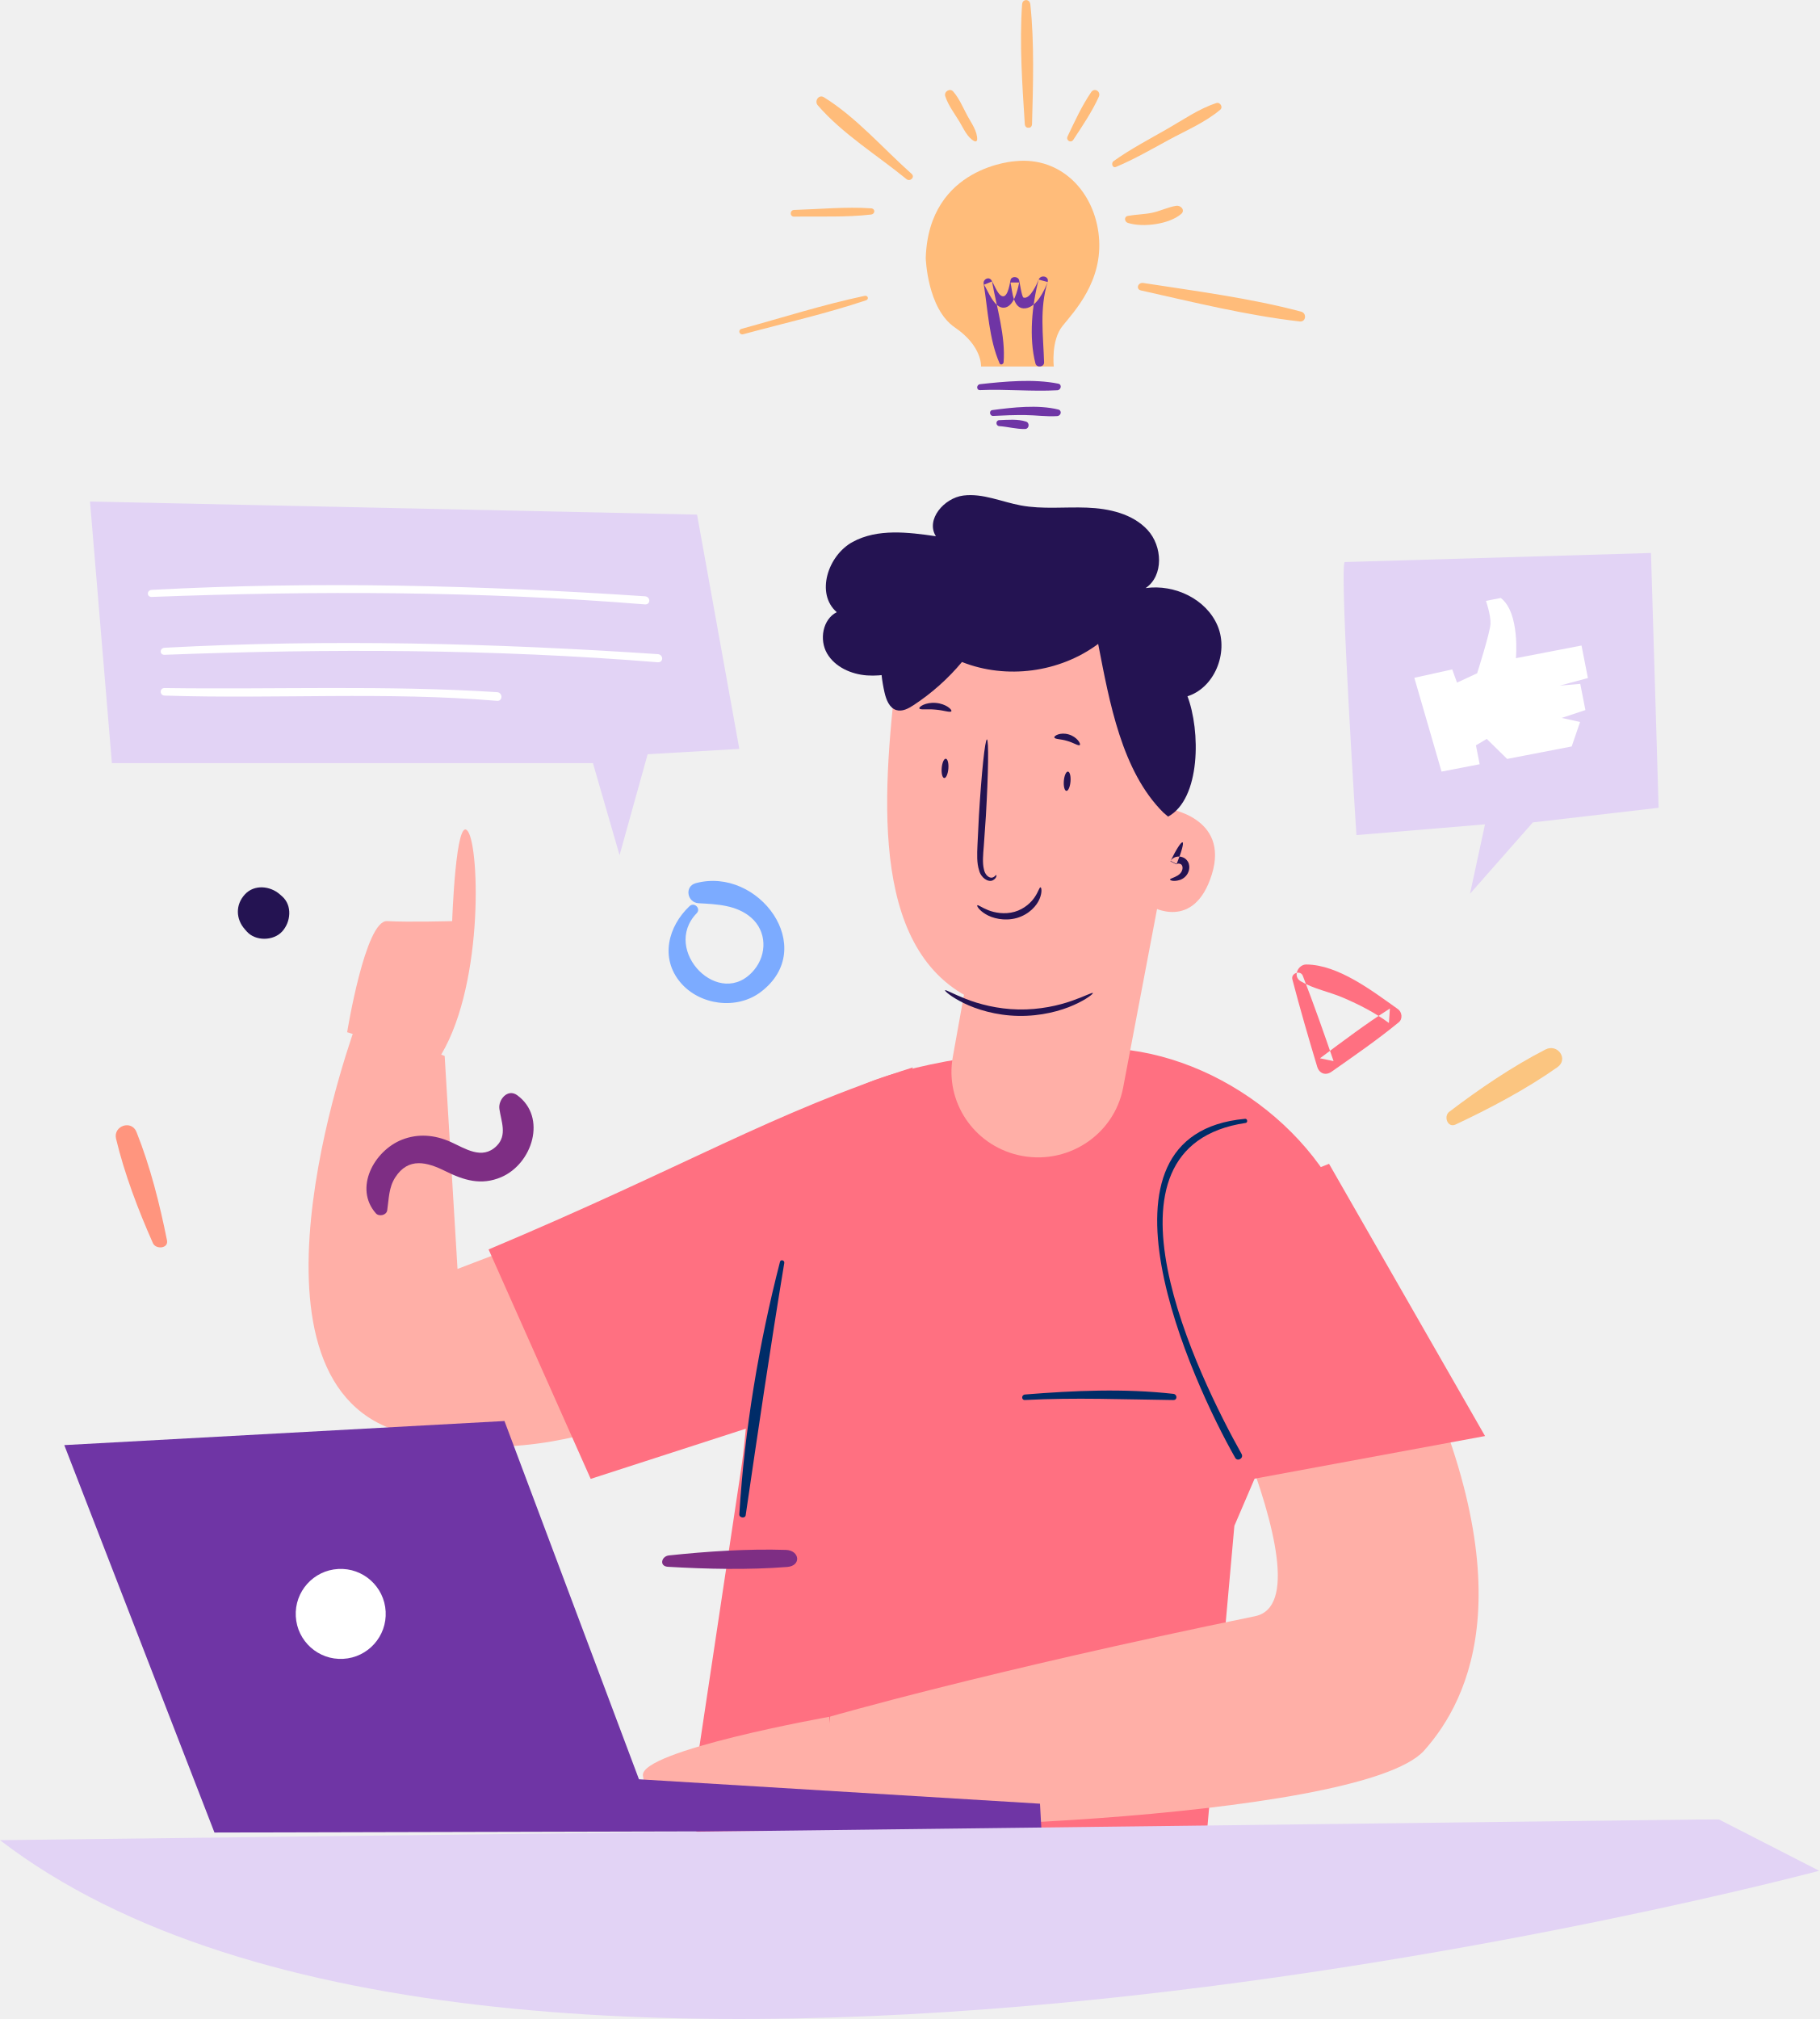
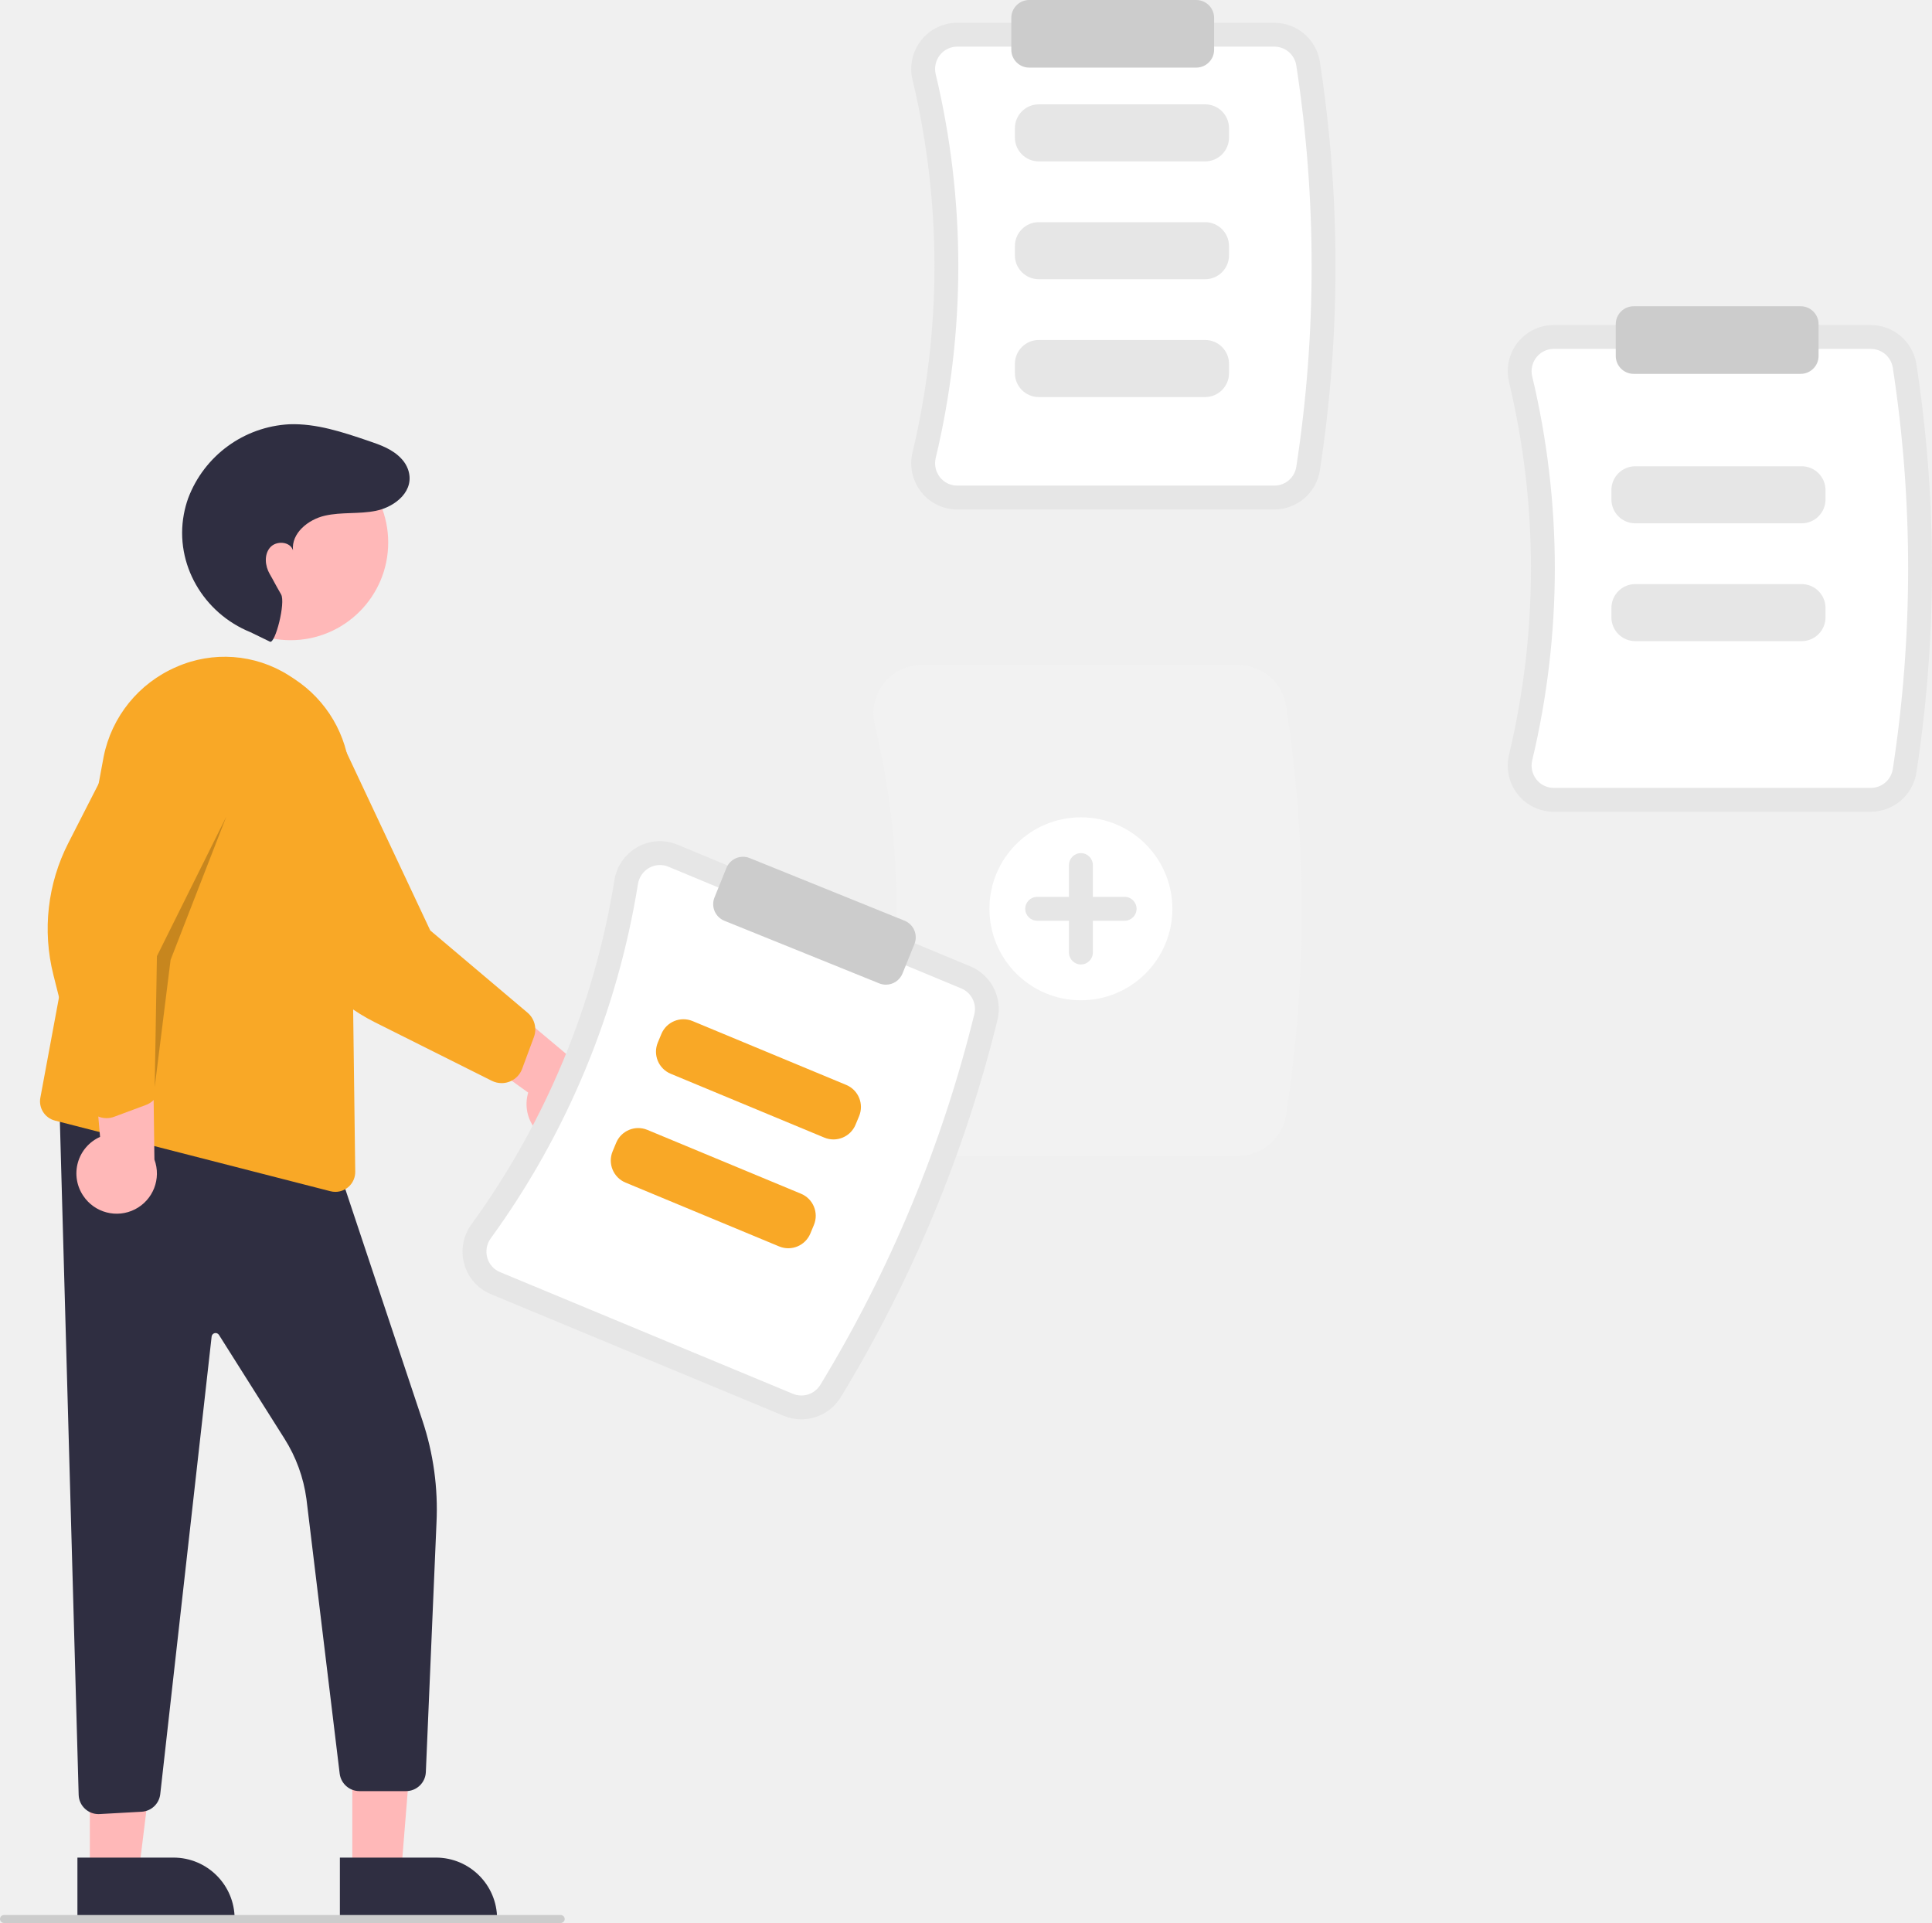
- <svg xmlns="http://www.w3.org/2000/svg" xmlns:xlink="http://www.w3.org/1999/xlink" width="283px" height="314px" viewBox="0 0 283 314" version="1.1">
-   <defs>
-     <polygon id="path-1" points="0 0.935 282.979 0.935 282.979 32 0 32" />
-     <polygon id="path-3" points="0.761 0.008 2.761 0.008 2.761 19.892 0.761 19.892" />
-   </defs>
-   <g id="Page-1" stroke="none" stroke-width="1" fill="none" fill-rule="evenodd">
-     <g id="03" transform="translate(-66, -98)">
-       <g id="Group-109" transform="translate(66, 98)">
-         <path d="M107.256,140.927 C103.921,144.082 102.654,148.993 105.832,152.782 C108.825,156.351 114.619,157.108 118.356,154.262 C127.38,147.398 117.975,134.73 108.236,137.352 C106.43,137.837 106.882,140.371 108.662,140.471 C111.511,140.63 114.557,140.739 116.833,142.704 C119.277,144.818 119.33,148.391 117.325,150.821 C112.018,157.254 102.797,147.781 108.371,142.029 C109.076,141.303 107.992,140.231 107.256,140.927" id="Fill-1" fill="#7CABFF" />
-         <path d="M201.028,152.315 C202.22,156.874 203.529,161.384 204.889,165.892 C205.218,166.977 206.213,167.316 207.115,166.682 C210.664,164.193 214.218,161.746 217.579,158.99 C218.226,158.46 218.085,157.392 217.445,156.938 C213.508,154.148 208.189,150.03 203.192,150 C201.922,149.994 201.033,151.839 202.321,152.607 C204.34,153.807 206.754,154.235 208.907,155.16 C211.395,156.226 213.857,157.477 216.049,159.097 C216.101,158.349 216.148,157.598 216.198,156.85 C212.438,159.242 208.901,161.919 205.325,164.587 C206.029,164.732 206.733,164.879 207.437,165.024 C205.911,160.572 204.346,156.149 202.655,151.761 C202.298,150.836 200.774,151.343 201.028,152.315" id="Fill-3" fill="#FF7081" />
-         <path d="M226.412,174.89 C231.83,172.343 237.374,169.415 242.255,165.977 C244.046,164.714 242.281,162.25 240.392,163.222 C235.174,165.904 230.088,169.371 225.433,172.907 C224.501,173.617 225.187,175.467 226.412,174.89" id="Fill-5" fill="#FBC580" />
-         <path d="M25.977,192.91 C24.848,187.274 23.378,181.424 21.235,176.061 C20.448,174.09 17.575,175.113 18.053,177.101 C19.367,182.588 21.484,188.147 23.78,193.325 C24.241,194.364 26.233,194.186 25.977,192.91" id="Fill-7" fill="#FF957E" />
-         <path d="M43.882,139.402 L43.539,139.1 C42.031,137.767 39.558,137.506 38.091,139.1 C36.609,140.711 36.664,142.924 38.091,144.535 C38.193,144.649 38.293,144.761 38.393,144.877 C39.744,146.396 42.524,146.353 43.882,144.877 C45.233,143.408 45.507,140.835 43.882,139.402" id="Fill-9" fill="#241352" />
-         <path d="M187.002,293.19 C187.002,293.19 129.925,306.421 107,283.573 L115.203,229.001 C117.696,213.314 116.21,183.134 128.264,172.427 C130.596,170.354 132.842,169.323 132.842,169.323 C141.298,165.253 156.341,163.055 170.787,163 C188.334,162.933 206.394,176.155 211,193.028 L192.008,237.299 L187.002,293.19 Z" id="Fill-11" fill="#FF7081" />
-         <path d="M182.335,199.783 C182.335,199.783 207.935,248.749 195.226,251.356 C153.404,259.934 129.132,266.969 129.132,266.969 L127,283.093 C127.623,285.531 211.607,283.425 221.555,272.22 C228.578,264.309 237.916,246.028 218.051,206.46 L212.016,193 L182.335,199.783 Z" id="Fill-13" fill="#FFAFA7" />
-         <path d="M135,172.907 L71.166,197.349 L69.168,164.228 L55.502,159 C55.502,159 35.685,212.164 60.468,222.062 C85.252,231.962 113.177,213.67 113.177,213.67 L135,172.907 Z" id="Fill-15" fill="#FFAFA7" />
-         <path d="M142,166 C120.03,173.052 106.928,181.317 76,194.315 L91.882,230 L119.255,221.145 L142,166 Z" id="Fill-17" fill="#FF7081" />
-         <polyline id="Fill-19" fill="#FF7081" points="179.006 192.407 194.978 230 231 223.337 206.732 181 178 192.407" />
-         <path d="M159.435,217.734 C167.16,217.328 174.79,217.644 182.509,217.74 C183.184,217.75 183.143,216.848 182.509,216.776 C174.902,215.916 167.048,216.26 159.435,216.878 C158.861,216.926 158.849,217.766 159.435,217.734" id="Fill-21" fill="#002C68" />
-         <path d="M193.684,174.001 C167.713,176.368 185.477,215.015 192.133,226.715 C192.501,227.367 193.497,226.783 193.131,226.127 C186.515,214.306 168.812,178.34 193.769,174.641 C194.126,174.588 194.047,173.967 193.684,174.001" id="Fill-23" fill="#002C68" />
-         <path d="M121.326,196.244 C118.03,209.038 115.817,222.343 115.001,235.517 C114.966,236.062 115.912,236.2 115.993,235.648 C117.909,222.55 119.836,209.488 121.995,196.421 C122.064,196.005 121.437,195.813 121.326,196.244" id="Fill-25" fill="#002C68" />
-         <path d="M183.297,125 C183.698,119.45 184.104,113.9 184.506,108.349 C188.881,107.12 191.157,101.54 189.409,97.355 C187.664,93.171 182.707,90.821 178.205,91.462 C181.045,89.534 180.829,84.93 178.498,82.413 C176.167,79.897 172.516,79.081 169.082,78.949 C165.649,78.817 162.175,79.232 158.797,78.608 C155.806,78.052 152.875,76.686 149.856,77.066 C146.837,77.447 143.951,80.835 145.579,83.398 C141.225,82.761 136.514,82.181 132.644,84.276 C128.775,86.37 126.833,92.329 130.157,95.206 C127.961,96.322 127.412,99.492 128.647,101.621 C129.882,103.747 132.411,104.866 134.868,105.043 C137.328,105.217 139.767,104.597 142.154,103.982" id="Fill-27" fill="#241352" />
-         <path d="M182.445,114.257 L181.58,125.747 C181.58,125.747 191.264,127.065 188.506,135.975 C185.743,144.885 179.119,140.987 179.119,140.987 C179.119,140.987 177.461,163.822 154.271,156.582 C135.814,150.818 136.942,126.713 139.285,106.162 C140.194,98.2 147.66,92.725 155.459,94.257 L169.401,96.997 C177.461,98.58 183.067,106 182.445,114.257" id="Fill-29" fill="#FFAFA7" />
-         <path d="M181,136 L174.705,169.15 C173.285,176.618 165.83,181.396 158.343,179.634 C151.406,177.999 146.963,171.308 148.209,164.374 L151.626,145.374 L181,136 Z" id="Fill-31" fill="#FFAFA7" />
-         <path d="M154.978,136.089 C155.015,136.076 155.084,136.575 154.41,136.92 C153.711,137.248 152.589,136.533 152.301,135.359 C151.927,134.228 151.983,132.859 152.044,131.453 C152.118,129.958 152.195,128.433 152.274,126.833 C152.666,120.279 153.219,114.983 153.52,115 C153.815,115.022 153.742,120.349 153.354,126.905 C153.242,128.501 153.139,130.028 153.035,131.521 C152.917,132.94 152.807,134.178 153.033,135.131 C153.197,136.094 153.864,136.566 154.298,136.494 C154.742,136.415 154.904,136.028 154.978,136.089" id="Fill-33" fill="#241352" />
-         <path d="M147.005,154.015 C147.113,153.888 148.247,154.578 150.243,155.356 C152.221,156.137 155.134,156.936 158.433,156.996 C161.737,157.057 164.683,156.368 166.698,155.659 C168.729,154.956 169.895,154.309 169.995,154.44 C170.079,154.534 169.06,155.402 167.029,156.306 C165.02,157.211 161.921,158.062 158.409,157.996 C154.9,157.933 151.846,156.967 149.879,155.989 C147.895,155.01 146.92,154.105 147.005,154.015" id="Fill-35" fill="#241352" />
-         <path d="M152.021,140.794 C152.154,140.692 152.687,141.147 153.703,141.545 C154.694,141.948 156.263,142.245 157.813,141.808 C159.362,141.362 160.441,140.313 160.983,139.476 C161.544,138.628 161.676,137.985 161.854,138 C161.988,137.998 162.156,138.71 161.713,139.78 C161.294,140.823 160.11,142.206 158.164,142.77 C156.208,143.315 154.337,142.801 153.308,142.169 C152.242,141.529 151.909,140.862 152.021,140.794" id="Fill-37" fill="#241352" />
-         <path d="M182,136.794 C181.986,136.628 182.566,136.546 183.209,136.151 C183.53,135.947 183.809,135.657 183.91,135.251 C184.013,134.838 183.895,134.453 183.572,134.35 C183.306,134.247 183.053,134.333 182.994,134.43 L182.059,133.949 C182.935,132.149 183.718,130.905 183.948,131.006 C184.174,131.107 183.777,132.518 183.024,134.373 L182.091,133.89 C182.483,133.226 183.342,133.075 183.963,133.327 C184.418,133.476 184.819,133.93 184.927,134.359 C185.055,134.796 185.001,135.218 184.87,135.567 C184.614,136.279 184.009,136.697 183.543,136.85 C182.568,137.157 181.996,136.917 182,136.794" id="Fill-39" fill="#241352" />
-         <path d="M164.007,114.698 C163.908,114.44 164.936,113.834 166.234,114.22 C167.535,114.598 168.162,115.69 167.964,115.862 C167.771,116.066 167.019,115.512 165.997,115.228 C164.986,114.914 164.083,114.982 164.007,114.698" id="Fill-41" fill="#241352" />
-         <path d="M143.01,110.176 C142.882,109.928 144.01,109.176 145.588,109.322 C147.167,109.456 148.149,110.396 147.981,110.616 C147.822,110.866 146.794,110.46 145.5,110.36 C144.205,110.23 143.124,110.45 143.01,110.176" id="Fill-43" fill="#241352" />
-         <path d="M180.968,126.379 C174.485,119.934 172.58,109.197 170.821,100.144 C164.818,104.602 156.558,105.698 149.636,102.956 C147.462,105.56 144.91,107.833 142.089,109.678 C141.286,110.203 140.334,110.714 139.422,110.432 C138.334,110.097 137.85,108.826 137.59,107.698 C136.762,104.086 136.733,100.22 137.968,96.733 C139.204,93.244 141.792,90.181 145.186,88.842 C148.811,87.409 152.892,88.032 156.655,89.027 C162.325,90.527 167.791,92.829 172.848,95.848 C177.808,98.81 182.574,102.731 184.677,108.188 C186.782,113.642 186.773,124.242 181.699,127" id="Fill-45" fill="#241352" />
-         <path d="M165.882,123 C165.594,122.982 165.416,122.294 165.48,121.466 C165.546,120.637 165.832,119.982 166.118,120 C166.406,120.018 166.586,120.706 166.518,121.534 C166.454,122.361 166.168,123.018 165.882,123" id="Fill-47" fill="#241352" />
-         <path d="M146.881,121 C146.593,120.982 146.415,120.294 146.481,119.466 C146.545,118.637 146.831,117.982 147.117,118 C147.405,118.018 147.585,118.706 147.519,119.534 C147.453,120.361 147.169,121.018 146.881,121" id="Fill-49" fill="#241352" />
-         <path d="M54,160.531 C54,160.531 56.826,143.066 60.205,143.254 C63.583,143.442 70.336,143.254 70.336,143.254 C70.336,143.254 70.9,126.642 72.778,129.285 C74.653,131.928 75.243,154.278 68.006,165 L54,160.531 Z" id="Fill-51" fill="#FFAFA7" />
-         <path d="M129,267 C129,267 99.428,272.263 100.008,276.165 C100.585,280.066 102.662,284 102.662,284 L129,283.37 L129,267 Z" id="Fill-53" fill="#FFAFA7" />
-         <polygon id="Fill-55" fill="#6F35A5" points="162 284.691 161.771 280.515 99.39 276.718 78.469 221 10 224.747 33.359 285" />
-         <path d="M48.008,251.274 C48.16,254.031 50.518,256.143 53.277,255.992 C56.034,255.84 58.147,253.483 57.992,250.724 C57.841,247.967 55.484,245.855 52.727,246.008 C49.968,246.16 47.857,248.518 48.008,251.274" id="Fill-57" fill="#FFFFFF" />
-         <path d="M46.011,251.385 C46.224,255.245 49.526,258.202 53.385,257.989 C57.246,257.778 60.201,254.476 59.989,250.615 C59.778,246.755 56.476,243.798 52.615,244.011 C48.755,244.222 45.798,247.524 46.011,251.385" id="Fill-59" fill="#FFFFFF" />
-         <g id="Group-63" transform="translate(0, 282)">
-           <mask id="mask-2" fill="white">
-             <use xlink:href="#path-1" />
-           </mask>
-           <g id="Clip-62" />
-           <path d="M-0.001,4.188 L267.325,0.935 L282.979,8.949 C282.979,8.949 77.762,63.857 -0.001,4.188" id="Fill-61" fill="#E2D3F5" mask="url(#mask-2)" />
-         </g>
-         <path d="M158.032,25.057 C158.032,25.057 144.454,25.732 144,40.129 C144,40.129 144.228,48.001 148.528,50.925 C152.827,53.848 152.6,57 152.6,57 L163.914,57 C163.914,57 163.463,52.951 165.273,50.7 C167.083,48.45 171.609,43.728 170.932,36.755 C170.252,29.78 165.045,24.382 158.032,25.057" id="Fill-64" fill="#FFBC7A" />
-         <path d="M152.458,60.673 C156.455,60.493 160.499,60.919 164.471,60.695 C165.043,60.661 165.239,59.795 164.613,59.669 C160.752,58.893 156.339,59.323 152.458,59.747 C151.863,59.811 151.832,60.701 152.458,60.673" id="Fill-66" fill="#6F35A5" />
-         <path d="M154.486,64.689 C156.141,64.599 157.808,64.535 159.467,64.551 C161.118,64.567 162.81,64.823 164.451,64.711 C165.054,64.669 165.24,63.841 164.6,63.685 C161.424,62.909 157.562,63.357 154.353,63.779 C153.804,63.853 153.932,64.719 154.486,64.689" id="Fill-68" fill="#6F35A5" />
-         <path d="M155.435,66.272 C156.758,66.366 158.124,66.75 159.442,66.722 C160.094,66.706 160.213,65.762 159.593,65.562 C158.313,65.148 156.762,65.292 155.435,65.346 C154.851,65.37 154.859,66.23 155.435,66.272" id="Fill-70" fill="#6F35A5" />
-         <path d="M156.111,56.351 C156.437,52.277 155.025,47.77 154.309,43.772 C153.897,43.941 153.488,44.108 153.077,44.278 C153.671,45.223 154.655,47.952 156.167,47.854 C157.73,47.753 158.311,45.043 158.529,43.939 L157.182,43.939 C157.484,45.198 157.521,48.233 159.554,47.945 C161.276,47.702 162.436,45.219 162.962,43.857 C162.499,43.732 162.031,43.607 161.563,43.482 C160.523,47.467 160.024,52.512 161.064,56.527 C161.252,57.25 162.431,57.106 162.409,56.351 C162.281,52.129 161.674,47.996 162.962,43.857 C163.241,42.968 161.896,42.653 161.563,43.482 C161.371,43.952 160.259,46.626 159.206,46.281 C158.94,46.194 158.59,43.81 158.529,43.58 C158.374,42.956 157.306,42.907 157.182,43.58 C157.029,44.398 156.679,46.628 155.686,45.961 C155.112,45.576 154.605,44.204 154.241,43.616 C153.826,42.943 152.896,43.419 153.009,44.121 C153.66,48.119 153.839,52.777 155.491,56.516 C155.634,56.838 156.089,56.635 156.111,56.351" id="Fill-72" fill="#6F35A5" />
-         <path d="M115.625,51.977 C121.969,50.261 128.516,48.782 134.71,46.705 C135.205,46.538 135.024,45.9 134.486,46.014 C128.029,47.377 121.69,49.409 115.353,51.142 C114.733,51.312 114.997,52.147 115.625,51.977" id="Fill-74" fill="#FFBC7A" />
-         <path d="M123.544,33.692 C127.485,33.618 131.586,33.826 135.496,33.364 C136.153,33.286 136.183,32.446 135.496,32.4 C131.566,32.126 127.482,32.534 123.544,32.652 C122.822,32.674 122.815,33.706 123.544,33.692" id="Fill-76" fill="#FFBC7A" />
-         <path d="M141.81,27.045 C137.396,23.122 133.182,18.226 128.153,15.122 C127.365,14.636 126.632,15.716 127.204,16.378 C131.061,20.838 136.473,24.152 141.01,27.861 C141.569,28.319 142.369,27.54 141.81,27.045" id="Fill-78" fill="#FFBC7A" />
-         <path d="M151.999,21.709 C152.041,20.404 151.1,19.15 150.511,18.064 C149.815,16.78 149.213,15.292 148.255,14.217 C147.77,13.675 146.791,14.229 147.04,14.982 C147.504,16.387 148.46,17.634 149.218,18.879 C149.857,19.94 150.477,21.422 151.581,21.966 C151.773,22.061 151.99,21.95 151.999,21.709" id="Fill-80" fill="#FFBC7A" />
-         <g id="Group-84" transform="translate(158, 0)">
-           <mask id="mask-4" fill="white">
-             <use xlink:href="#path-3" />
-           </mask>
-           <g id="Clip-83" />
-           <path d="M2.532,19.293 C2.702,13.199 2.91,6.753 2.27,0.691 C2.174,-0.206 1.05,-0.235 0.986,0.691 C0.566,6.777 1.014,13.207 1.408,19.293 C1.458,20.084 2.51,20.1 2.532,19.293" id="Fill-82" fill="#FFBC7A" mask="url(#mask-4)" />
-         </g>
-         <path d="M166.948,21.749 C168.366,19.589 169.842,17.424 170.919,15.057 C171.301,14.222 170.243,13.582 169.73,14.334 C168.272,16.472 167.179,18.871 166.062,21.213 C165.772,21.827 166.575,22.317 166.948,21.749" id="Fill-85" fill="#FFBC7A" />
-         <path d="M173.588,25.96 C176.433,24.767 179.112,23.217 181.819,21.745 C184.491,20.294 187.484,19.031 189.812,17.063 C190.286,16.66 189.781,15.839 189.206,16.028 C186.481,16.912 184.016,18.651 181.536,20.065 C178.73,21.667 175.841,23.186 173.208,25.065 C172.797,25.358 173.033,26.191 173.588,25.96" id="Fill-87" fill="#FFBC7A" />
-         <path d="M175.445,34.669 C177.82,35.421 181.902,34.866 183.745,33.264 C184.387,32.707 183.703,31.89 182.94,32.012 C181.673,32.212 180.504,32.817 179.242,33.084 C177.986,33.349 176.701,33.345 175.445,33.578 C174.797,33.699 174.909,34.497 175.445,34.669" id="Fill-89" fill="#FFBC7A" />
-         <path d="M177.484,45.172 C185.563,46.98 193.9,49.046 202.165,49.993 C203.163,50.107 203.298,48.709 202.398,48.469 C194.479,46.362 185.977,45.269 177.842,44.01 C177.006,43.882 176.629,44.98 177.484,45.172" id="Fill-91" fill="#FFBC7A" />
-         <path d="M60.229,188.242 C60.505,186.432 60.452,184.708 61.48,183.111 C63.531,179.93 66.441,180.731 69.258,182.129 C72.13,183.555 74.832,184.408 77.954,183.078 C82.829,180.997 85.115,173.749 80.465,170.34 C78.959,169.235 77.476,171.058 77.678,172.454 C77.958,174.404 78.94,176.548 77.245,178.225 C74.98,180.467 72.323,178.585 70.062,177.579 C67.619,176.493 65.024,176.255 62.504,177.258 C58.167,178.988 55.022,184.786 58.467,188.701 C58.952,189.254 60.111,189.005 60.229,188.242" id="Fill-93" fill="#7E2E84" />
-         <path d="M103.89,243.671 C109.976,244.029 116.373,244.173 122.45,243.698 C124.683,243.522 124.407,241.111 122.241,241.045 C116.257,240.859 109.986,241.273 104.056,241.903 C102.867,242.029 102.511,243.589 103.89,243.671" id="Fill-95" fill="#7E2E84" />
-         <path d="M209.154,87.412 C208.344,88.994 210.994,129.878 210.994,129.878 L230.992,128.206 L228.66,139 L238.432,127.905 L258,125.63 L256.812,86 L209.154,87.412 Z" id="Fill-97" fill="#E2D3F5" />
-         <path d="M220,105.414 L224.235,120 L230.162,118.855 L229.583,115.918 L231.264,114.917 L234.439,118.029 L244.479,116.09 L245.78,112.286 L242.923,111.653 L246.611,110.431 L245.81,106.356 L242.62,106.633 L247,105.45 L246.004,100.393 L235.802,102.363 C235.802,102.363 236.46,95.297 233.448,93 L231.142,93.447 C231.142,93.447 231.92,95.665 231.847,97.033 C231.777,98.4 229.771,104.711 229.771,104.711 L226.638,106.163 L225.895,104.106 L220,105.414 Z" id="Fill-99" fill="#FFFFFF" />
-         <polygon id="Fill-101" fill="#E2D3F5" points="14 78 17.406 118.685 92.232 118.685 96.373 133 100.742 117.302 115 116.472 108.428 80.032" />
-         <path d="M23.598,92.836 C49.221,91.86 74.754,91.926 100.314,93.997 C101.226,94.07 101.231,92.797 100.314,92.735 C74.784,91.021 49.168,90.368 23.598,91.74 C22.806,91.783 22.796,92.866 23.598,92.836" id="Fill-103" fill="#FFFFFF" />
-         <path d="M25.598,101.836 C51.22,100.86 76.755,100.926 102.314,102.997 C103.226,103.07 103.231,101.797 102.314,101.733 C76.785,100.021 51.169,99.368 25.598,100.741 C24.806,100.784 24.796,101.866 25.598,101.836" id="Fill-105" fill="#FFFFFF" />
-         <path d="M25.602,108.179 C42.91,108.731 60.018,107.543 77.31,108.997 C78.227,109.075 78.233,107.707 77.31,107.647 C60.037,106.537 42.895,107.247 25.602,107.007 C24.797,106.995 24.802,108.153 25.602,108.179" id="Fill-107" fill="#FFFFFF" />
-       </g>
-     </g>
-   </g>
+ <svg xmlns="http://www.w3.org/2000/svg" id="ff753138-df00-44ec-9203-11de423f2580" data-name="Layer 1" width="485.834" height="483.5" viewBox="0 0 485.834 483.5">
+   <path d="M677.542,336.347H597.8a11.478,11.478,0,0,1-9.066-4.394h0a11.622,11.622,0,0,1-2.177-9.968,201.631,201.631,0,0,0-0-93.647,11.624,11.624,0,0,1,2.177-9.967,11.478,11.478,0,0,1,9.066-4.394h79.741a11.623,11.623,0,0,1,11.439,9.755,337.961,337.961,0,0,1,0,102.858A11.623,11.623,0,0,1,677.542,336.347Z" transform="translate(-357.0831 -208.25)" fill="#e6e6e6" />
+   <path d="M597.8,219.978a5.513,5.513,0,0,0-4.354,2.108,5.659,5.659,0,0,0-1.054,4.854,207.656,207.656,0,0,1,0,96.445,5.656,5.656,0,0,0,1.053,4.853l0.0 0a5.511,5.511,0,0,0,4.354,2.109h79.741a5.582,5.582,0,0,0,5.509-4.667,331.985,331.985,0,0,0,0-101.035,5.582,5.582,0,0,0-5.509-4.667Z" transform="translate(-357.0831 -208.25)" fill="#fff" />
+   <path d="M660.141,248.829h-41.845a6.006,6.006,0,0,1-6-6v-2.345a6.006,6.006,0,0,1,6-6h41.845a6.006,6.006,0,0,1,6,6V242.829A6.006,6.006,0,0,1,660.141,248.829Z" transform="translate(-357.0831 -208.25)" fill="#e6e6e6" />
+   <path d="M660.141,278.454h-41.845a6.006,6.006,0,0,1-6-6V270.11a6.006,6.006,0,0,1,6-6h41.845a6.006,6.006,0,0,1,6,6v2.345A6.006,6.006,0,0,1,660.141,278.454Z" transform="translate(-357.0831 -208.25)" fill="#e6e6e6" />
+   <path d="M660.141,308.08h-41.845a6.006,6.006,0,0,1-6-6v-2.345a6.006,6.006,0,0,1,6-6h41.845a6.006,6.006,0,0,1,6,6v2.345A6.006,6.006,0,0,1,660.141,308.08Z" transform="translate(-357.0831 -208.25)" fill="#e6e6e6" />
+   <path d="M827.542,412.347H747.8a11.478,11.478,0,0,1-9.066-4.394h0a11.622,11.622,0,0,1-2.177-9.968,201.631,201.631,0,0,0-0-93.647,11.624,11.624,0,0,1,2.177-9.967,11.478,11.478,0,0,1,9.066-4.394h79.741a11.623,11.623,0,0,1,11.439,9.755,337.961,337.961,0,0,1,0,102.858A11.623,11.623,0,0,1,827.542,412.347Z" transform="translate(-357.0831 -208.25)" fill="#e6e6e6" />
+   <path d="M747.8,295.978a5.513,5.513,0,0,0-4.354,2.108,5.659,5.659,0,0,0-1.054,4.854,207.656,207.656,0,0,1,0,96.445,5.656,5.656,0,0,0,1.053,4.853l0.0 0a5.511,5.511,0,0,0,4.354,2.109h79.741a5.582,5.582,0,0,0,5.509-4.667,331.985,331.985,0,0,0,0-101.035,5.582,5.582,0,0,0-5.509-4.667Z" transform="translate(-357.0831 -208.25)" fill="#fff" />
+   <path d="M668.542,498.847H588.8a11.975,11.975,0,0,1-9.458-4.584,12.119,12.119,0,0,1-2.27-10.394,201.131,201.131,0,0,0-0-93.414,12.121,12.121,0,0,1,2.27-10.394,11.976,11.976,0,0,1,9.459-4.584h79.741a12.127,12.127,0,0,1,11.933,10.179,338.459,338.459,0,0,1,0,103.011A12.127,12.127,0,0,1,668.542,498.847Z" transform="translate(-357.0831 -208.25)" fill="#f2f2f2" />
+   <path d="M810.141,339.829h-41.845a6.006,6.006,0,0,1-6-6v-2.345a6.006,6.006,0,0,1,6-6h41.845a6.006,6.006,0,0,1,6,6V333.829A6.006,6.006,0,0,1,810.141,339.829Z" transform="translate(-357.0831 -208.25)" fill="#e6e6e6" />
+   <path d="M810.141,369.454h-41.845a6.006,6.006,0,0,1-6-6V361.11a6.006,6.006,0,0,1,6-6h41.845a6.006,6.006,0,0,1,6,6v2.345A6.006,6.006,0,0,1,810.141,369.454Z" transform="translate(-357.0831 -208.25)" fill="#e6e6e6" />
+   <circle cx="271.811" cy="228.5" r="23" fill="#fff" />
+   <path d="M639.894,433.75h-8v-8a3,3,0,0,0-6,0v8h-8a3,3,0,0,0,0,6h8v8a3,3,0,0,0,6,0v-8h8a3,3,0,0,0,0-6Z" transform="translate(-357.0831 -208.25)" fill="#e6e6e6" />
+   <path d="M657.894,225.25h-42a4.505,4.505,0,0,1-4.5-4.5v-8a4.505,4.505,0,0,1,4.5-4.5h42a4.505,4.505,0,0,1,4.5,4.5v8A4.505,4.505,0,0,1,657.894,225.25Z" transform="translate(-357.0831 -208.25)" fill="#ccc" />
+   <path d="M809.894,302.25h-42a4.505,4.505,0,0,1-4.5-4.5v-8a4.505,4.505,0,0,1,4.5-4.5h42a4.505,4.505,0,0,1,4.5,4.5v8A4.505,4.505,0,0,1,809.894,302.25Z" transform="translate(-357.0831 -208.25)" fill="#ccc" />
+   <polygon points="88.596 471.061 100.856 471.061 104.689 423.773 88.594 423.773 88.596 471.061" fill="#ffb8b8" />
+   <path d="M442.552,675.308l24.144-.001h.001a15.386,15.386,0,0,1,15.386,15.386v.5l-39.531.001Z" transform="translate(-357.0831 -208.25)" fill="#2f2e41" />
+   <polygon points="22.596 471.061 34.856 471.061 40.689 423.773 22.594 423.773 22.596 471.061" fill="#ffb8b8" />
+   <path d="M376.552,675.308l24.144-.001h.001a15.386,15.386,0,0,1,15.386,15.386v.5l-39.531.001Z" transform="translate(-357.0831 -208.25)" fill="#2f2e41" />
+   <path d="M381.854,664.373a4.981,4.981,0,0,1-3.375-1.318h0a4.961,4.961,0,0,1-1.616-3.537L371.947,483.304l69.811,17.452,21.54,64.618a70.461,70.461,0,0,1,3.545,25.824l-2.675,62.637a4.996,4.996,0,0,1-4.994,4.759h-11.709a5.023,5.023,0,0,1-4.955-4.33l-8.369-69.142a37.823,37.823,0,0,0-5.532-15.164l-16.469-26.076a1,1,0,0,0-1.838.41L397.378,659.38a4.993,4.993,0,0,1-4.687,4.396l-10.552.587C382.044,664.369,381.949,664.373,381.854,664.373Z" transform="translate(-357.0831 -208.25)" fill="#2f2e41" />
+   <circle cx="73.058" cy="136.406" r="24.561" fill="#ffb8b8" />
+   <path d="M441.424,507.922a5.076,5.076,0,0,1-1.253-.159H440.17l-69.264-17.76a4.998,4.998,0,0,1-3.663-5.815L383.15,398.497a31.214,31.214,0,0,1,18.25-22.54,30.113,30.113,0,0,1,28.266,2.075c.97.605,1.947,1.265,2.903,1.961a30.96,30.96,0,0,1,12.579,24.529l1.265,98.329a5.007,5.007,0,0,1-4.988,5.071Z" transform="translate(-357.0831 -208.25)" fill="#f9a826" />
+   <path d="M378.032,508.93a10.056,10.056,0,0,1,4.214-14.832l-3.081-35.602,16.326,8.848.423,32.452a10.11,10.11,0,0,1-17.882,9.134Z" transform="translate(-357.0831 -208.25)" fill="#ffb8b8" />
+   <path d="M383.865,489.389a5.532,5.532,0,0,1-1.366-.173,5.496,5.496,0,0,1-3.972-3.986l-8.023-31.884a47.37,47.37,0,0,1,3.761-33.135l16.809-32.882a15.541,15.541,0,0,1,18.808-11.019,15.356,15.356,0,0,1,9.475,7.101,15.567,15.567,0,0,1,1.654,11.913l-23.927,53.506.284,32.036a5.519,5.519,0,0,1-3.584,5.205l-8.007,2.974A5.48,5.48,0,0,1,383.865,489.389Z" transform="translate(-357.0831 -208.25)" fill="#f9a826" />
+   <path d="M498.401,495.835a10.056,10.056,0,0,1-8.493-12.87l-28.993-20.889,17.357-6.602,24.872,20.849a10.11,10.11,0,0,1-4.742,19.512Z" transform="translate(-357.0831 -208.25)" fill="#ffb8b8" />
+   <path d="M483.223,480.581a5.522,5.522,0,0,1-2.463-.582L451.361,465.282a47.381,47.381,0,0,1-22.661-24.465L414.743,406.626a15.544,15.544,0,0,1,3.918-21.444,15.352,15.352,0,0,1,11.59-2.543,15.57,15.57,0,0,1,10.081,6.512l24.945,53.04L489.743,462.873a5.518,5.518,0,0,1,1.607,6.112l-2.97,8.008a5.474,5.474,0,0,1-2.007,2.596,5.497,5.497,0,0,1-3.15.992Z" transform="translate(-357.0831 -208.25)" fill="#f9a826" />
+   <path d="M424.983,369.593c1.305.571,3.977-9.827,2.78-11.907-1.78-3.093-1.675-3.071-2.857-5.117s-1.446-4.847.084-6.648,5.072-1.562,5.77.696c-.449-4.288,3.792-7.735,7.993-8.703s8.632-.367,12.857-1.229c4.902-1,10.003-5.11,8.047-10.501a7.593,7.593,0,0,0-1.481-2.434c-2.26-2.541-5.421-3.626-8.512-4.675-6.43-2.182-13.036-4.392-19.822-4.151A28.798,28.798,0,0,0,404.397,333.533a26.156,26.156,0,0,0-1.083,4.025c-2.329,12.524,4.944,24.878,16.756,29.647Z" transform="translate(-357.0831 -208.25)" fill="#2f2e41" />
+   <polygon points="38.9 273.343 39.457 240.414 56.9 205.343 42.9 241.343 38.9 273.343" opacity="0.2" />
+   <path d="M554.16,564.232,480.522,533.637a11.478,11.478,0,0,1-6.686-7.536h0a11.622,11.622,0,0,1,1.815-10.04,201.631,201.631,0,0,0,35.93-86.48,11.624,11.624,0,0,1,5.834-8.369,11.478,11.478,0,0,1,10.058-.579l73.638,30.596a11.623,11.623,0,0,1,6.821,13.398,337.961,337.961,0,0,1-39.465,94.986A11.623,11.623,0,0,1,554.16,564.232Z" transform="translate(-357.0831 -208.25)" fill="#e6e6e6" />
+   <path d="M525.171,426.174a5.513,5.513,0,0,0-4.83.276,5.659,5.659,0,0,0-2.835,4.078,207.656,207.656,0,0,1-37.004,89.064,5.656,5.656,0,0,0-.889,4.885l0.0.001a5.511,5.511,0,0,0,3.212,3.618l73.638,30.596a5.582,5.582,0,0,0,6.878-2.196,331.986,331.986,0,0,0,38.766-93.302,5.582,5.582,0,0,0-3.297-6.423Z" transform="translate(-357.0831 -208.25)" fill="#fff" />
+   <path d="M564.38,494.281l-38.642-16.055a6.006,6.006,0,0,1-3.239-7.843l.9-2.165a6.006,6.006,0,0,1,7.843-3.239l38.642,16.055a6.006,6.006,0,0,1,3.239,7.843l-.9,2.165A6.006,6.006,0,0,1,564.38,494.281Z" transform="translate(-357.0831 -208.25)" fill="#f9a826" />
+   <path d="M553.013,521.64l-38.642-16.055a6.006,6.006,0,0,1-3.239-7.843l.9-2.165a6.006,6.006,0,0,1,7.843-3.239L558.517,508.394a6.006,6.006,0,0,1,3.239,7.843l-.9,2.165A6.006,6.006,0,0,1,553.013,521.64Z" transform="translate(-357.0831 -208.25)" fill="#f9a826" />
+   <path d="M579.864,455.832a4.489,4.489,0,0,1-1.687-.331l-38.938-15.743a4.505,4.505,0,0,1-2.485-5.858l2.999-7.417a4.5,4.5,0,0,1,5.859-2.485l38.938,15.743a4.505,4.505,0,0,1,2.485,5.858l-2.999,7.417a4.511,4.511,0,0,1-4.171,2.815Z" transform="translate(-357.0831 -208.25)" fill="#ccc" />
+   <path d="M498.083,691.75h-140a1,1,0,1,1,0-2h140a1,1,0,0,1,0,2Z" transform="translate(-357.0831 -208.25)" fill="#ccc" />
</svg>
